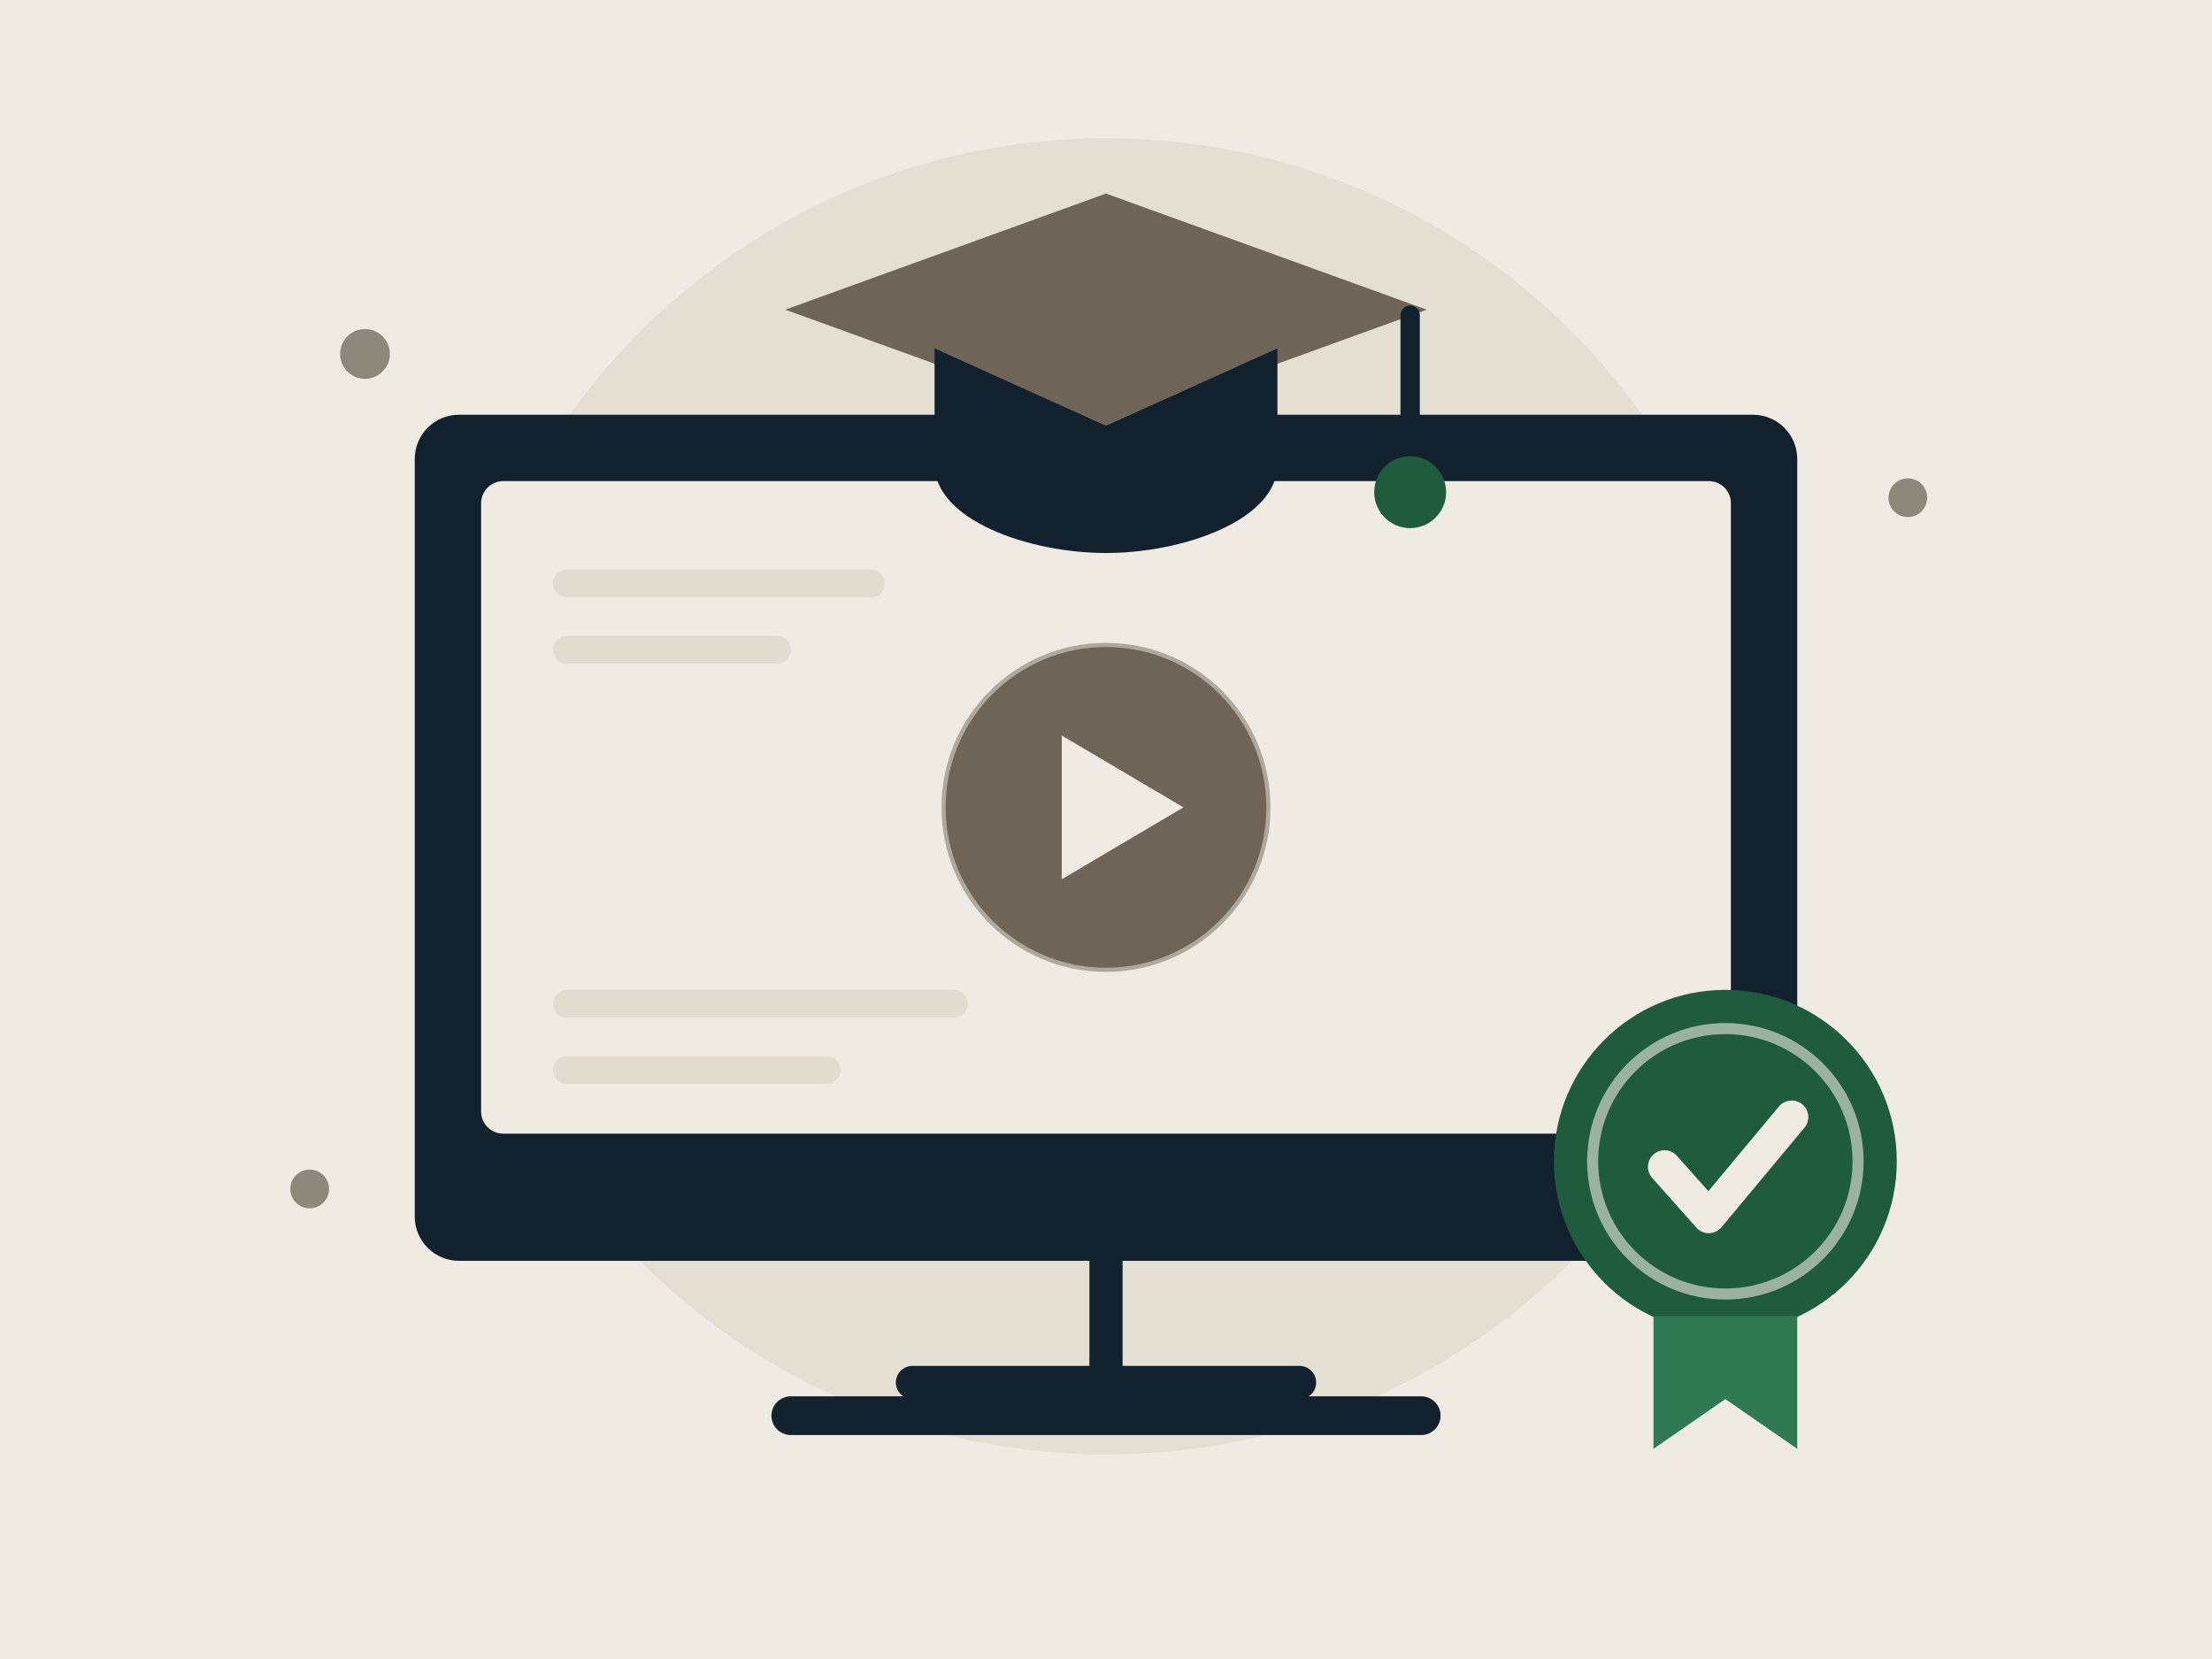
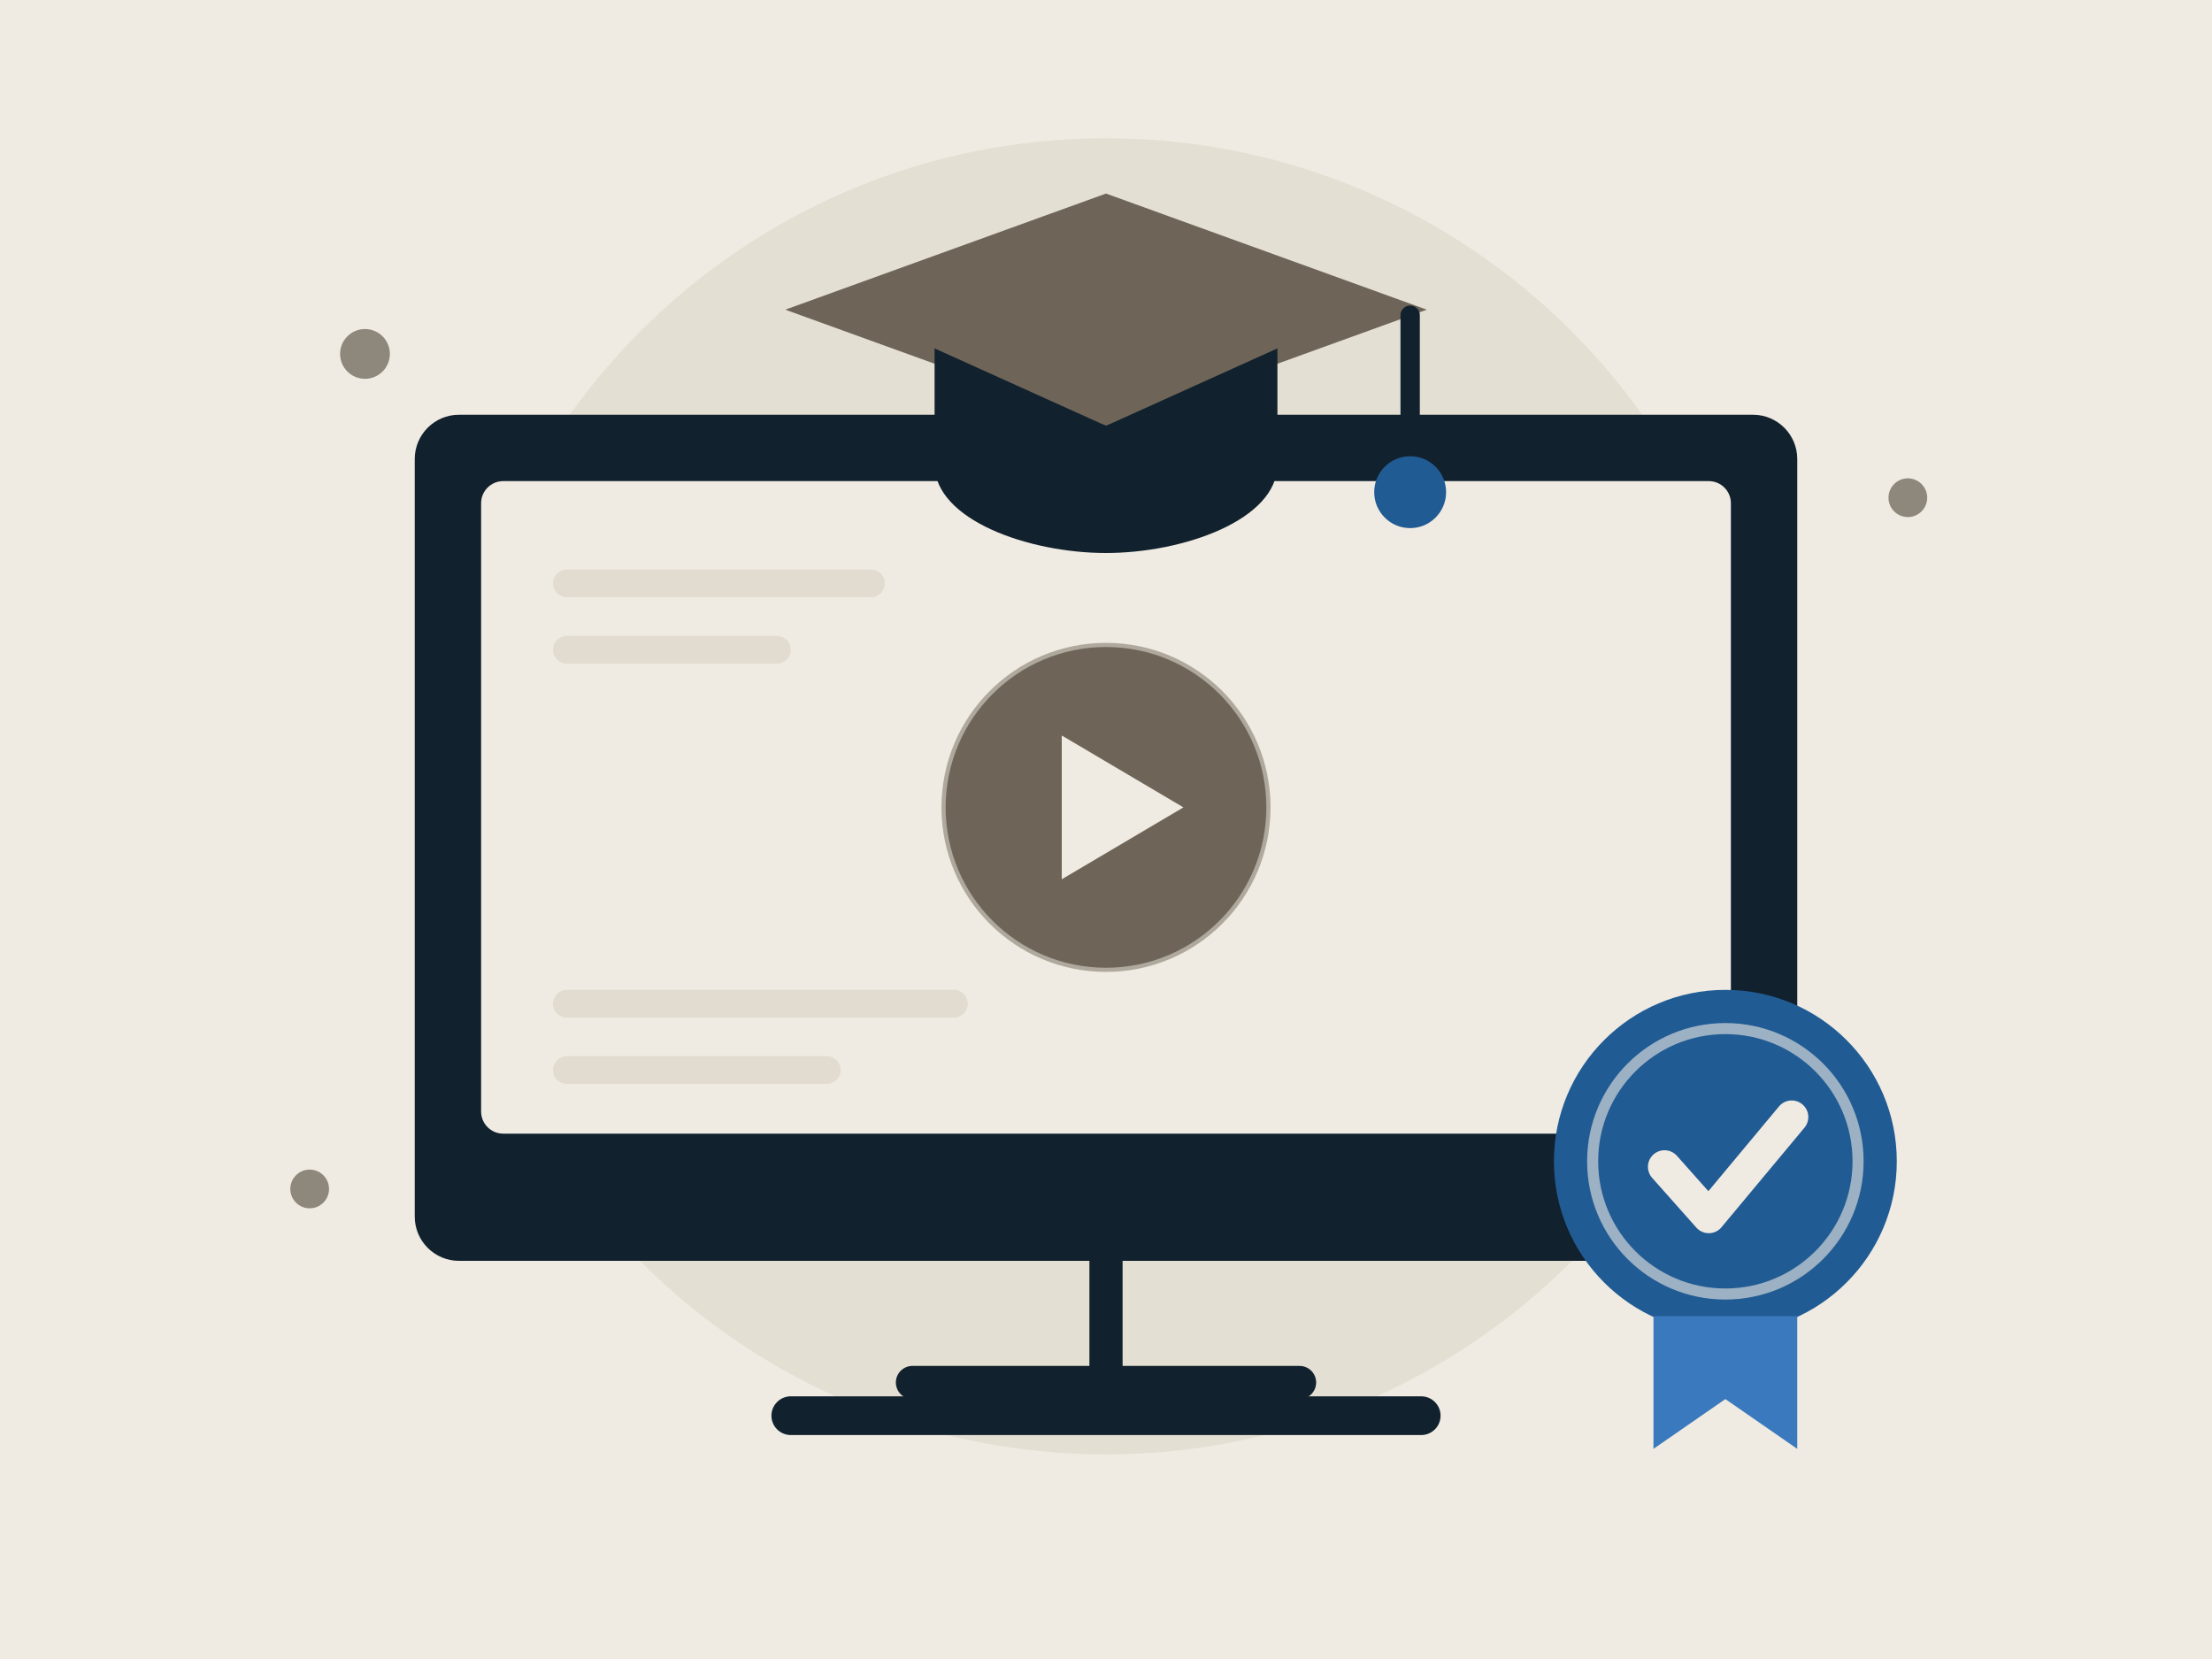
<svg xmlns="http://www.w3.org/2000/svg" viewBox="0 0 800 600" width="800" height="600" role="img" aria-label="Capacitación en línea con certificado">
  <style>
@keyframes latido{0%,100%{transform:scale(1)}50%{transform:scale(1.05)}}
@keyframes onda{0%{transform:scale(1);opacity:.5}100%{transform:scale(1.65);opacity:0}}
@keyframes entra{0%{transform:scale(.62);opacity:0}
  68%{transform:scale(1.07)}100%{transform:scale(1);opacity:1}}
#play{animation:latido 2.6s ease-in-out infinite}
#aro{animation:onda 2.6s ease-out infinite}
#sellocur{animation:entra .9s cubic-bezier(.34,1.56,.64,1) .3s both}
@media (prefers-reduced-motion:reduce){*{animation:none!important}}</style>
  <rect width="800" height="600" fill="#EFEBE2" />
  <circle cx="400" cy="288" r="238" fill="#E4DFD3" />
  <rect x="150" y="150" width="500" height="306" rx="16" fill="#12212E" />
  <rect x="174" y="174" width="452" height="236" rx="8" fill="#EFEBE2" />
  <path d="M330 500 H470 M400 456 V500" stroke="#12212E" stroke-width="12" stroke-linecap="round" />
  <path d="M286 512 H514" stroke="#12212E" stroke-width="14" stroke-linecap="round" />
  <circle id="aro" cx="400" cy="292" r="58" fill="none" stroke="#6E6558" stroke-width="3" opacity=".5" style="transform-origin:400px 292px" />
  <circle id="play" cx="400" cy="292" r="58" fill="#6E6558" style="transform-origin:400px 292px" />
  <path d="M384 266 L428 292 L384 318 Z" fill="#EFEBE2" />
  <rect x="200" y="206" width="120" height="10" rx="5" fill="#D3CCBE" opacity=".5" />
  <rect x="200" y="230" width="86" height="10" rx="5" fill="#D3CCBE" opacity=".5" />
  <rect x="200" y="358" width="150" height="10" rx="5" fill="#D3CCBE" opacity=".5" />
  <rect x="200" y="382" width="104" height="10" rx="5" fill="#D3CCBE" opacity=".5" />
  <g transform="translate(400 116)">
    <path d="M0 -46 L116 -4 L0 38 L-116 -4 Z" fill="#6E6558" />
    <path d="M-62 10 V52 C-62 72 -28 84 0 84 C28 84 62 72 62 52 V10 L0 38 Z" fill="#12212E" />
    <path d="M110 -2 V54" stroke="#12212E" stroke-width="7" stroke-linecap="round" />
-     <circle cx="110" cy="62" r="13" fill="#1F5C3D" />
+     <circle cx="110" cy="62" r="13" fill="#215B94" />
  </g>
  <g transform="translate(624 420)">
    <g id="sellocur">
-       <circle cx="0" cy="0" r="62" fill="#1F5C3D" />
+       <circle cx="0" cy="0" r="62" fill="#215B94" />
      <circle cx="0" cy="0" r="48" fill="none" stroke="#EFEBE2" stroke-width="4" opacity=".6" />
      <path d="M-22 2 L-6 20 L24 -16" fill="none" stroke="#EFEBE2" stroke-width="12" stroke-linecap="round" stroke-linejoin="round" />
-       <path d="M-26 56 L-26 104 L0 86 L26 104 L26 56" fill="#2F7A52" />
+       <path d="M-26 56 L-26 104 L0 86 L26 104 L26 56" fill="#3A79BE" />
    </g>
  </g>
  <circle cx="132" cy="128" r="9" fill="#6E6558" opacity=".75" />
  <circle cx="690" cy="180" r="7" fill="#6E6558" opacity=".75" />
  <circle cx="112" cy="430" r="7" fill="#6E6558" opacity=".75" />
</svg>
